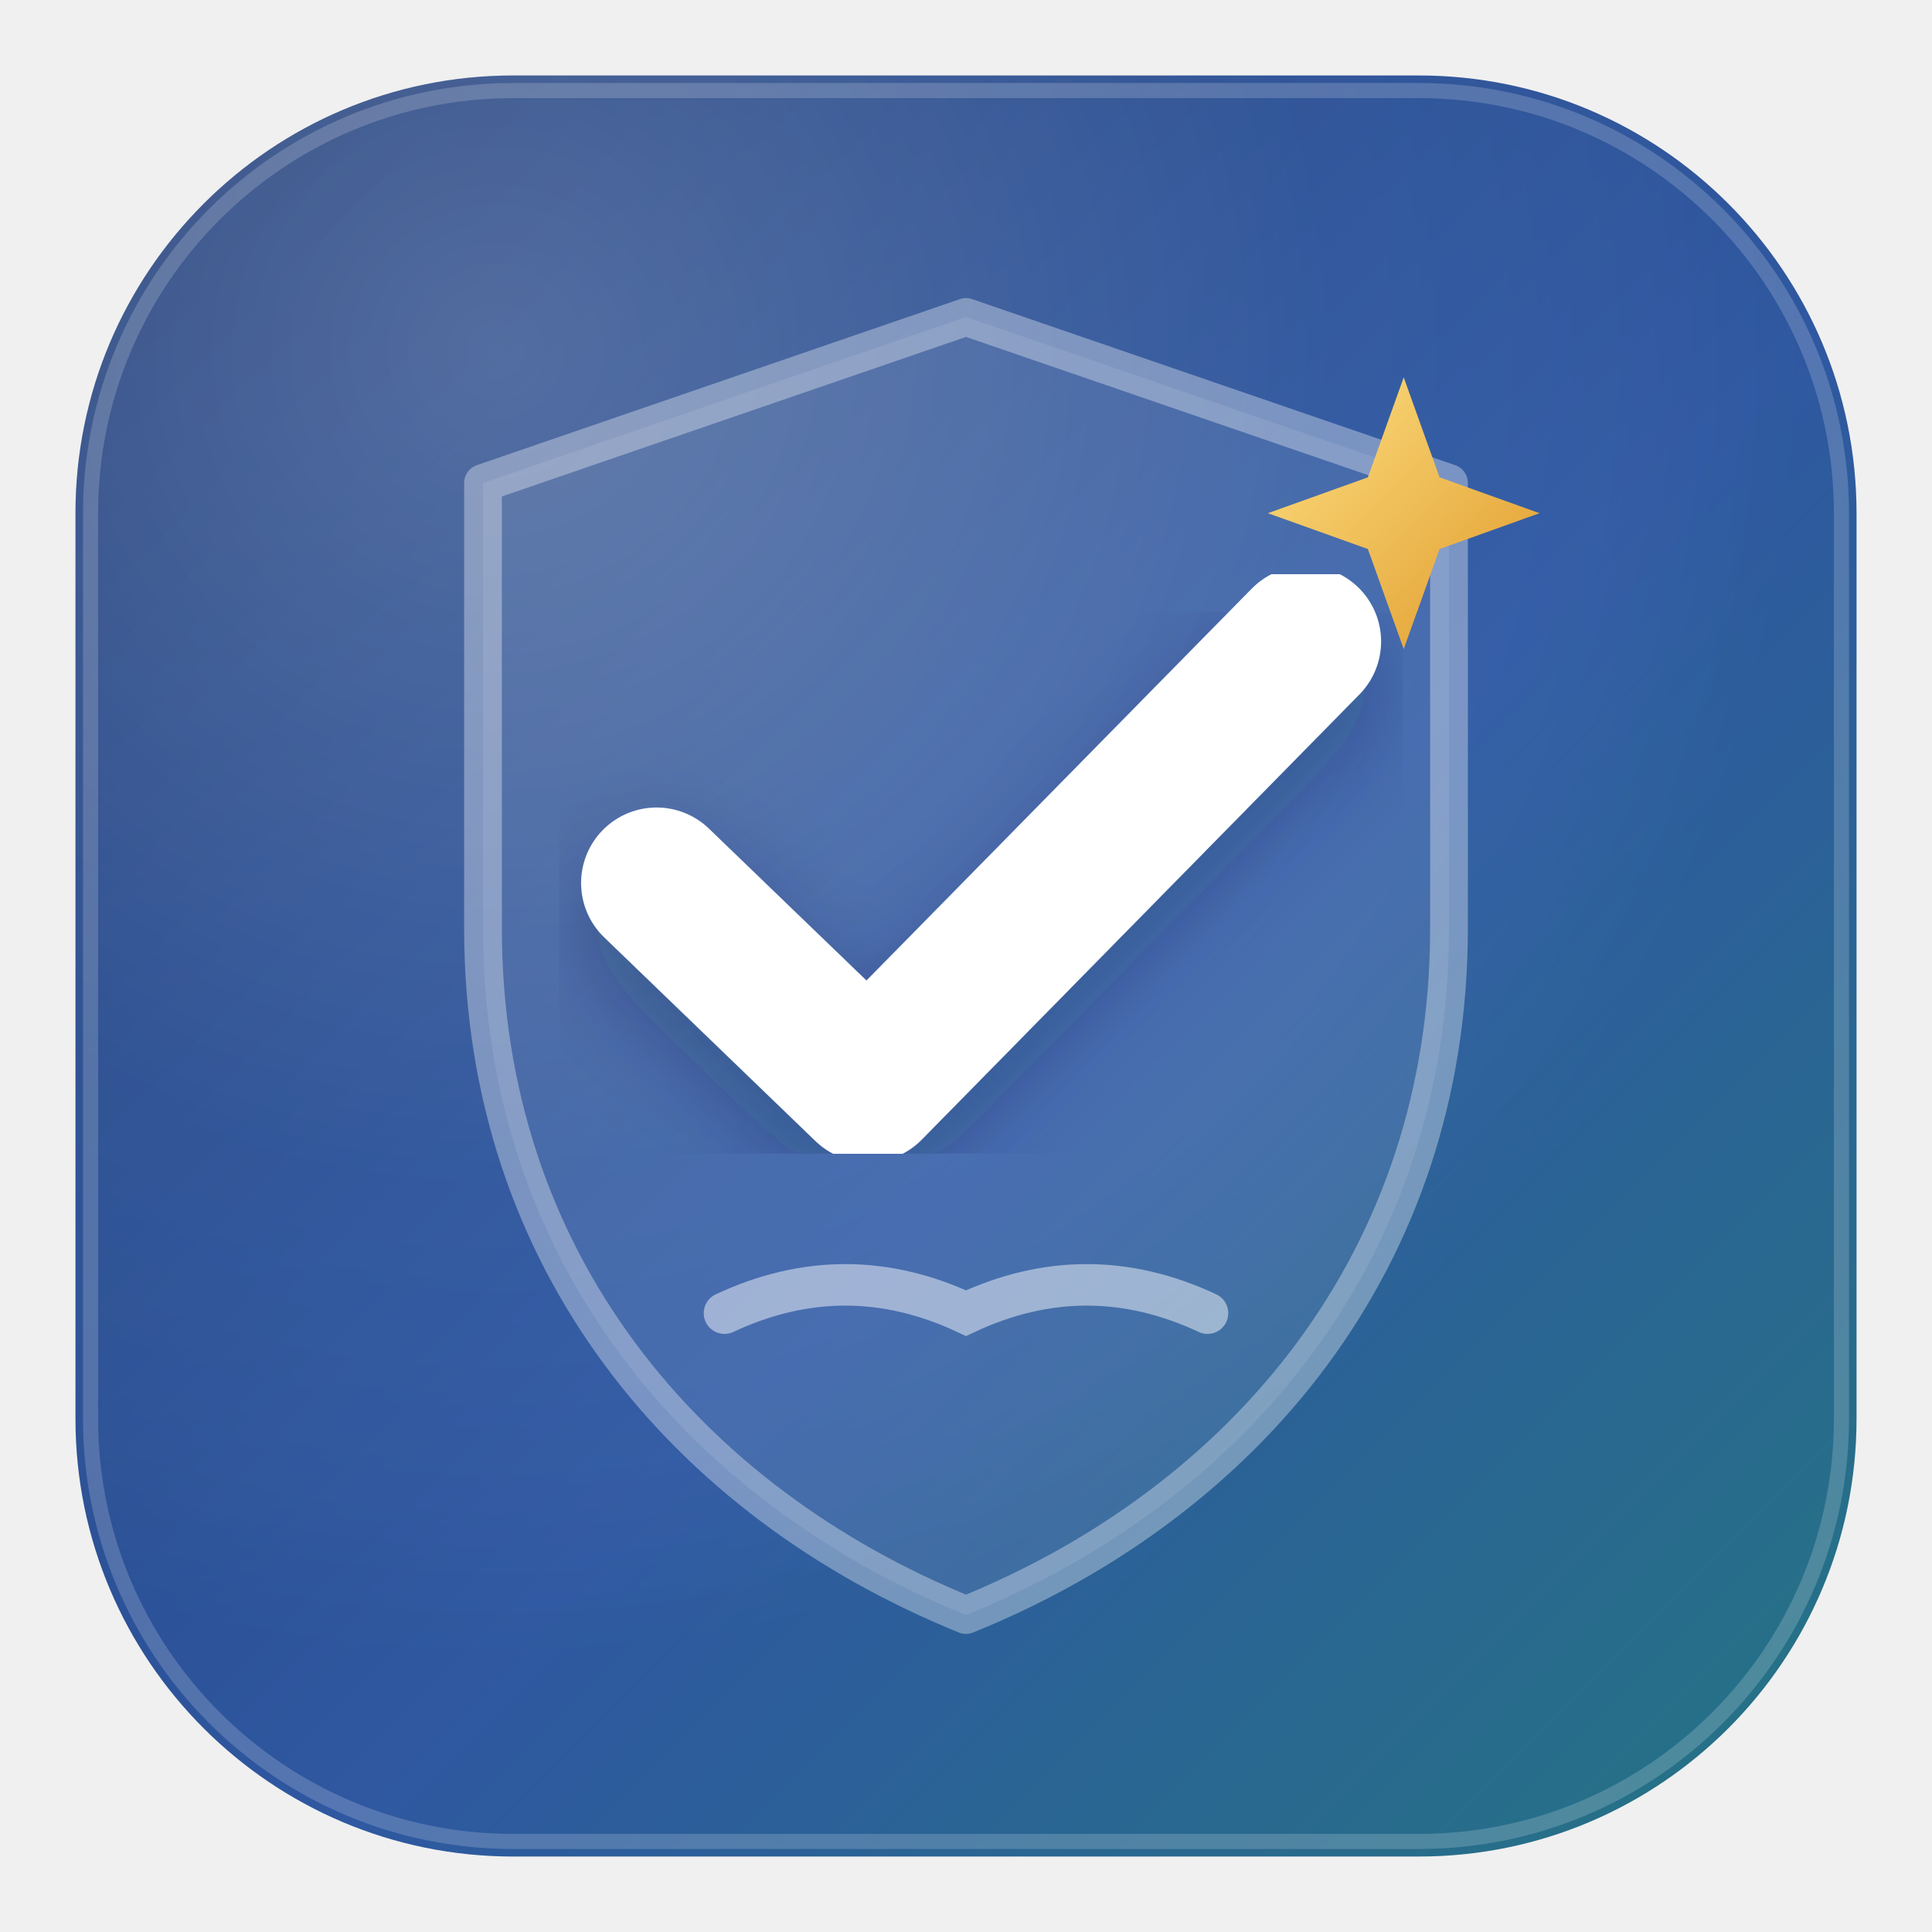
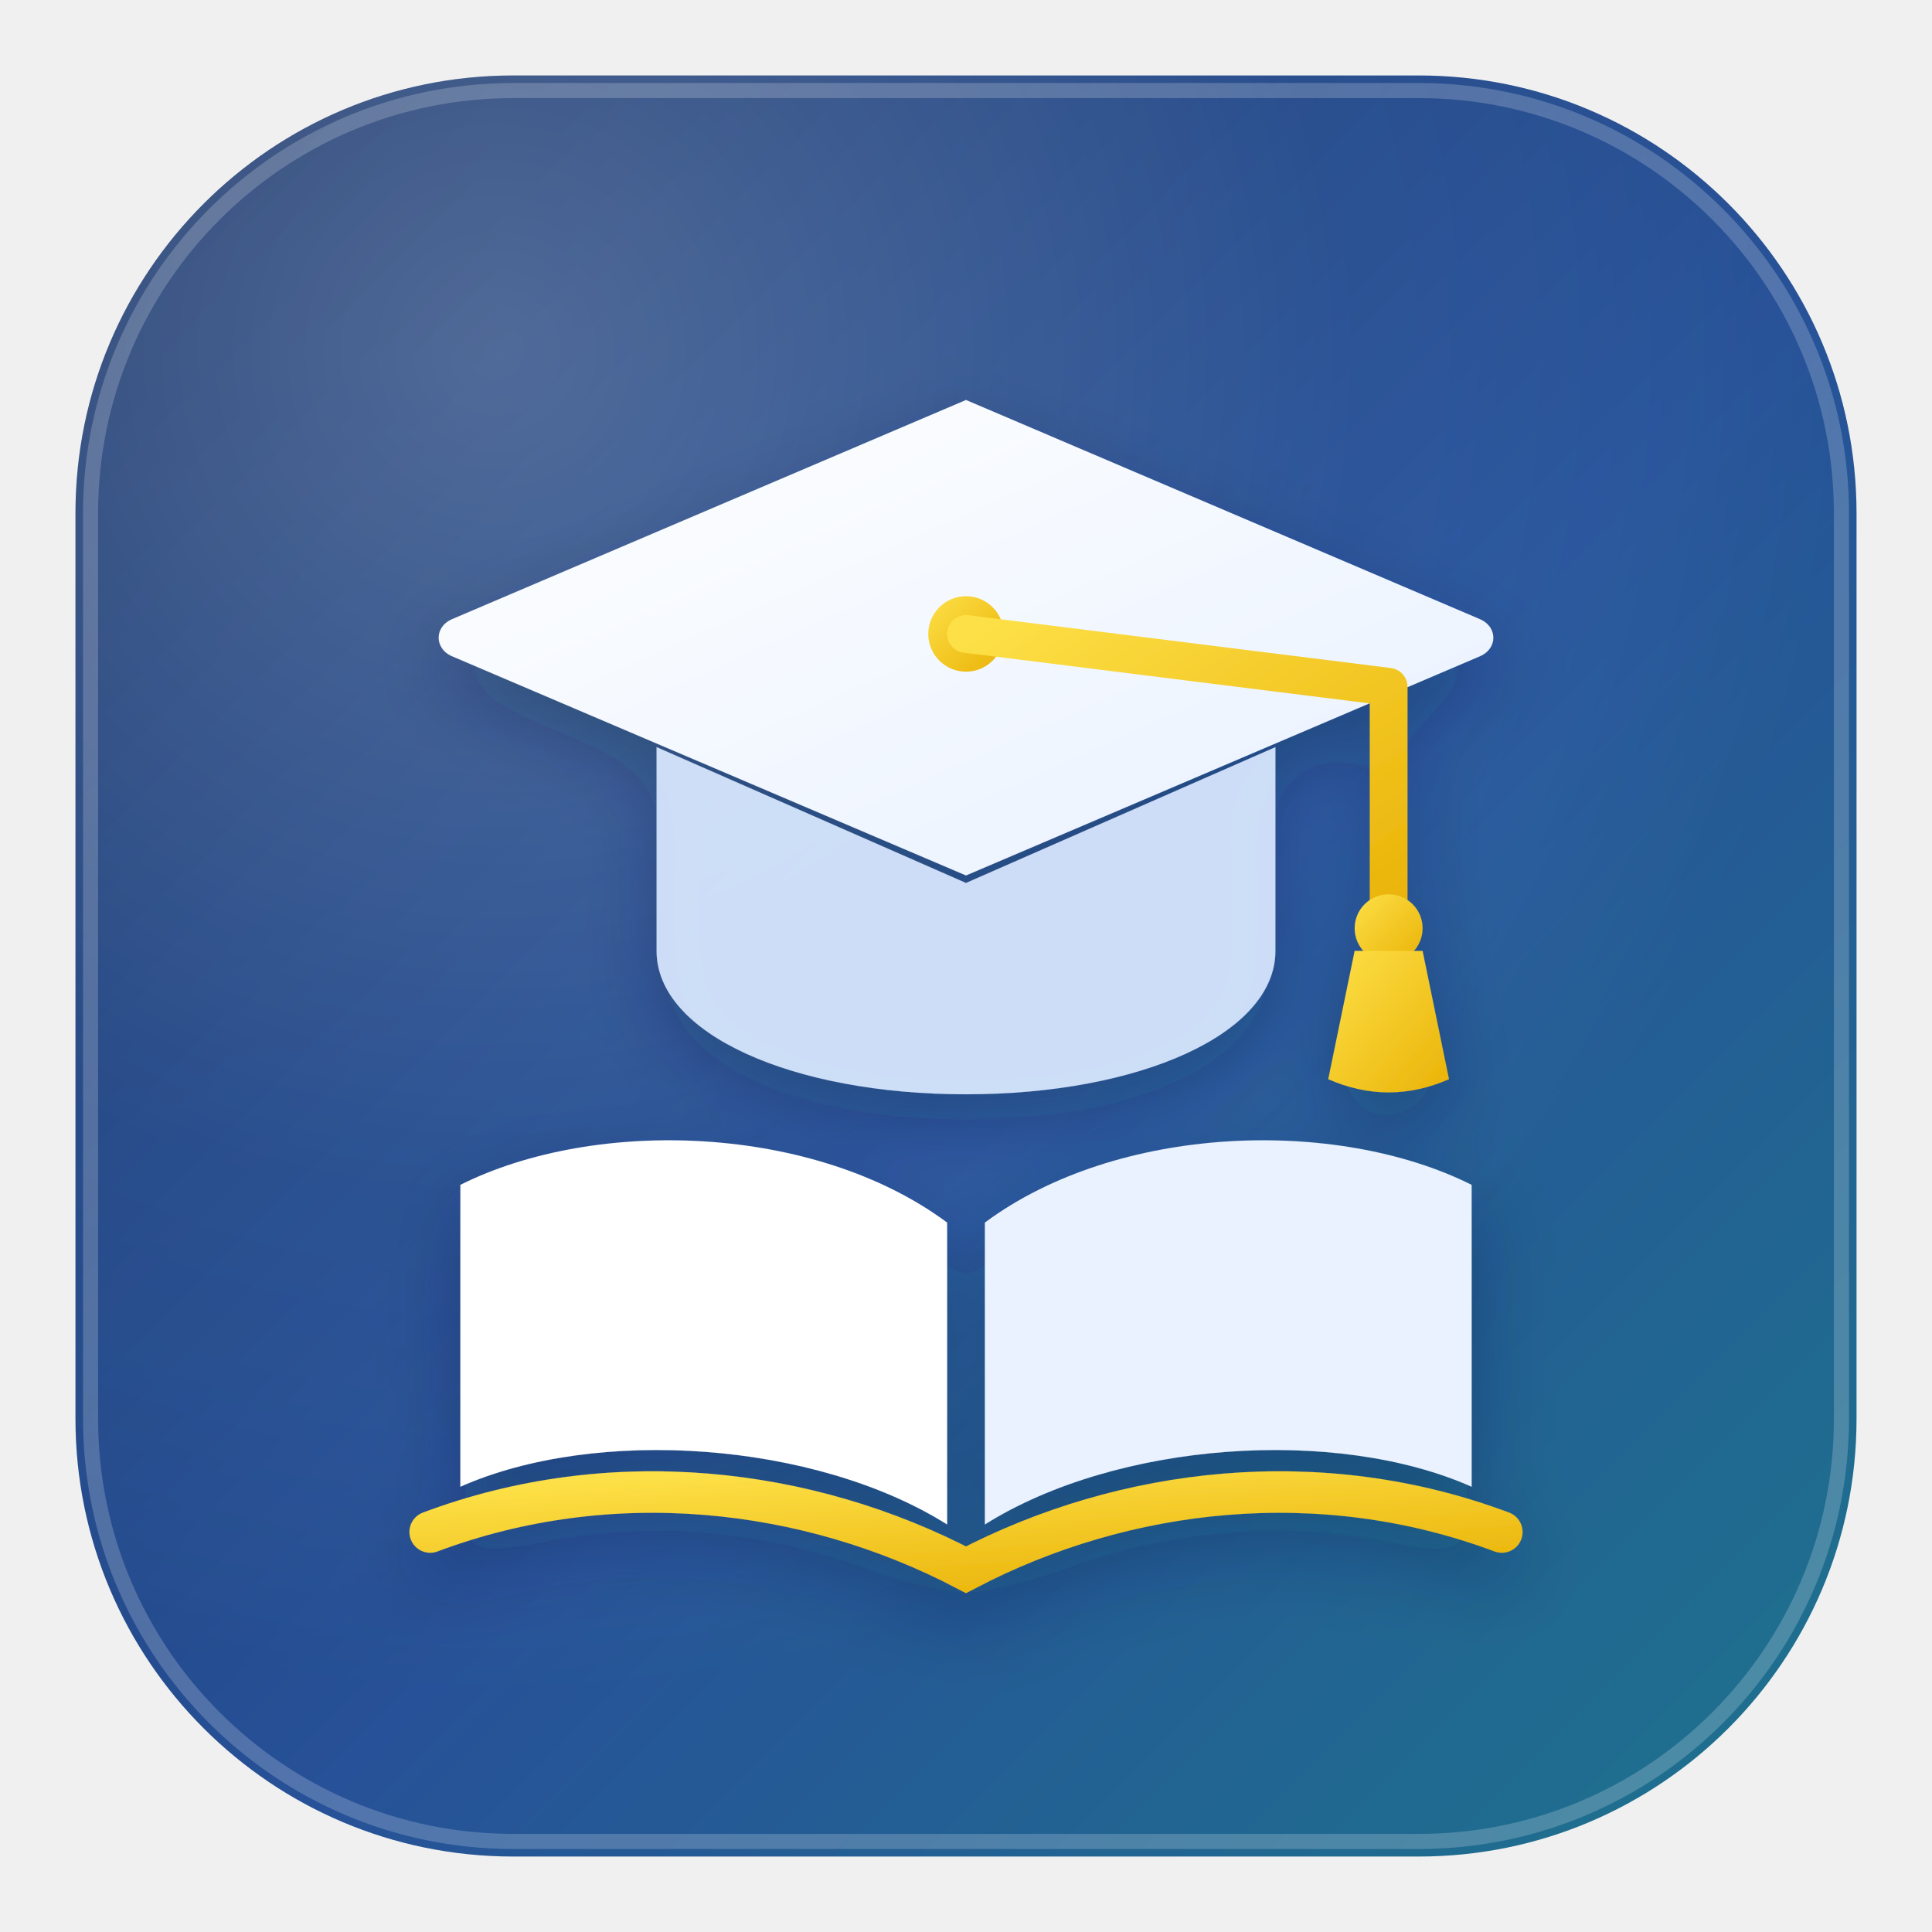
<svg xmlns="http://www.w3.org/2000/svg" viewBox="0 0 512 512" width="512" height="512" role="img" aria-label="Logo SIAP TES">
  <defs>
    <linearGradient id="st-bg" x1="0%" y1="0%" x2="100%" y2="100%">
-       <stop offset="0%" stop-color="#223e78" />
-       <stop offset="56%" stop-color="#315ca8" />
-       <stop offset="100%" stop-color="#257c87" />
+       <stop offset="0%" stop-color="#193468" />
+       <stop offset="55%" stop-color="#28559e" />
+       <stop offset="100%" stop-color="#1e7b93" />
    </linearGradient>
-     <radialGradient id="st-glow" cx="24%" cy="16%" r="72%">
-       <stop offset="0%" stop-color="#ffffff" stop-opacity="0.20" />
+     <radialGradient id="st-glow" cx="24%" cy="16%" r="74%">
+       <stop offset="0%" stop-color="#ffffff" stop-opacity="0.22" />
      <stop offset="65%" stop-color="#ffffff" stop-opacity="0.03" />
      <stop offset="100%" stop-color="#0f172a" stop-opacity="0.06" />
    </radialGradient>
    <linearGradient id="st-gold" x1="0%" y1="0%" x2="100%" y2="100%">
-       <stop offset="0%" stop-color="#fde082" />
-       <stop offset="100%" stop-color="#e09a2b" />
+       <stop offset="0%" stop-color="#fde047" />
+       <stop offset="100%" stop-color="#eab308" />
+     </linearGradient>
+     <linearGradient id="st-cap" x1="0%" y1="0%" x2="100%" y2="100%">
+       <stop offset="0%" stop-color="#ffffff" />
+       <stop offset="100%" stop-color="#e8f1ff" />
    </linearGradient>
    <filter id="st-drop" x="-15%" y="-15%" width="130%" height="130%">
-       <feDropShadow dx="0" dy="10" stdDeviation="12" flood-color="#102042" flood-opacity="0.28" />
+       <feDropShadow dx="0" dy="8" stdDeviation="10" flood-color="#0e1e40" flood-opacity="0.28" />
    </filter>
  </defs>
  <rect x="20" y="20" width="472" height="472" rx="116" fill="url(#st-bg)" />
  <rect x="20" y="20" width="472" height="472" rx="116" fill="url(#st-glow)" />
-   <rect x="24" y="24" width="464" height="464" rx="112" fill="none" stroke="#ffffff" stroke-opacity="0.18" stroke-width="4" />
-   <path d="M256 84 L384 128 V246 C384 334 330 398 256 428 C182 398 128 334 128 246 V128 Z" fill="#ffffff" fill-opacity="0.09" stroke="#ffffff" stroke-opacity="0.34" stroke-width="10" stroke-linejoin="round" />
-   <path d="M192 348 Q224 333 256 348 Q288 333 320 348" fill="none" stroke="#ffffff" stroke-opacity="0.48" stroke-width="11" stroke-linecap="round" />
-   <path d="M174 234 L230 288 L346 170" fill="none" stroke="#ffffff" stroke-width="40" stroke-linecap="round" stroke-linejoin="round" filter="url(#st-drop)" />
-   <path d="M372 100 L381.5 126.5 L408 136 L381.5 145.5 L372 172 L362.5 145.5 L336 136 L362.5 126.5 Z" fill="url(#st-gold)" />
+   <rect x="24" y="24" width="464" height="464" rx="112" fill="none" stroke="#ffffff" stroke-opacity="0.2" stroke-width="4" />
+   <g filter="url(#st-drop)">
+     <path d="M174 198 V252 C174 274 210 290 256 290 C302 290 338 274 338 252 V198 L256 234 Z" fill="#d9e7ff" fill-opacity="0.92" />
+     <path d="M256 106 L392 164 C397 166 397 172 392 174 L256 232 L120 174 C115 172 115 166 120 164 Z" fill="url(#st-cap)" />
+     <circle cx="256" cy="168" r="10" fill="url(#st-gold)" />
+     <path d="M256 168 L368 182 V244" fill="none" stroke="url(#st-gold)" stroke-width="10" stroke-linecap="round" stroke-linejoin="round" />
+     <circle cx="368" cy="246" r="9" fill="url(#st-gold)" />
+     <path d="M359 252 H377 L384 286 Q368 293 352 286 Z" fill="url(#st-gold)" />
+     <path d="M251 324 C216 298 158 296 122 314 V394 C158 378 216 382 251 404 Z" fill="#ffffff" />
+     <path d="M261 324 C296 298 354 296 390 314 V394 C354 378 296 382 261 404 Z" fill="#eaf2ff" />
+     <path d="M114 406 C162 388 214 394 256 416 C298 394 350 388 398 406" fill="none" stroke="url(#st-gold)" stroke-width="11" stroke-linecap="round" />
+   </g>
</svg>
